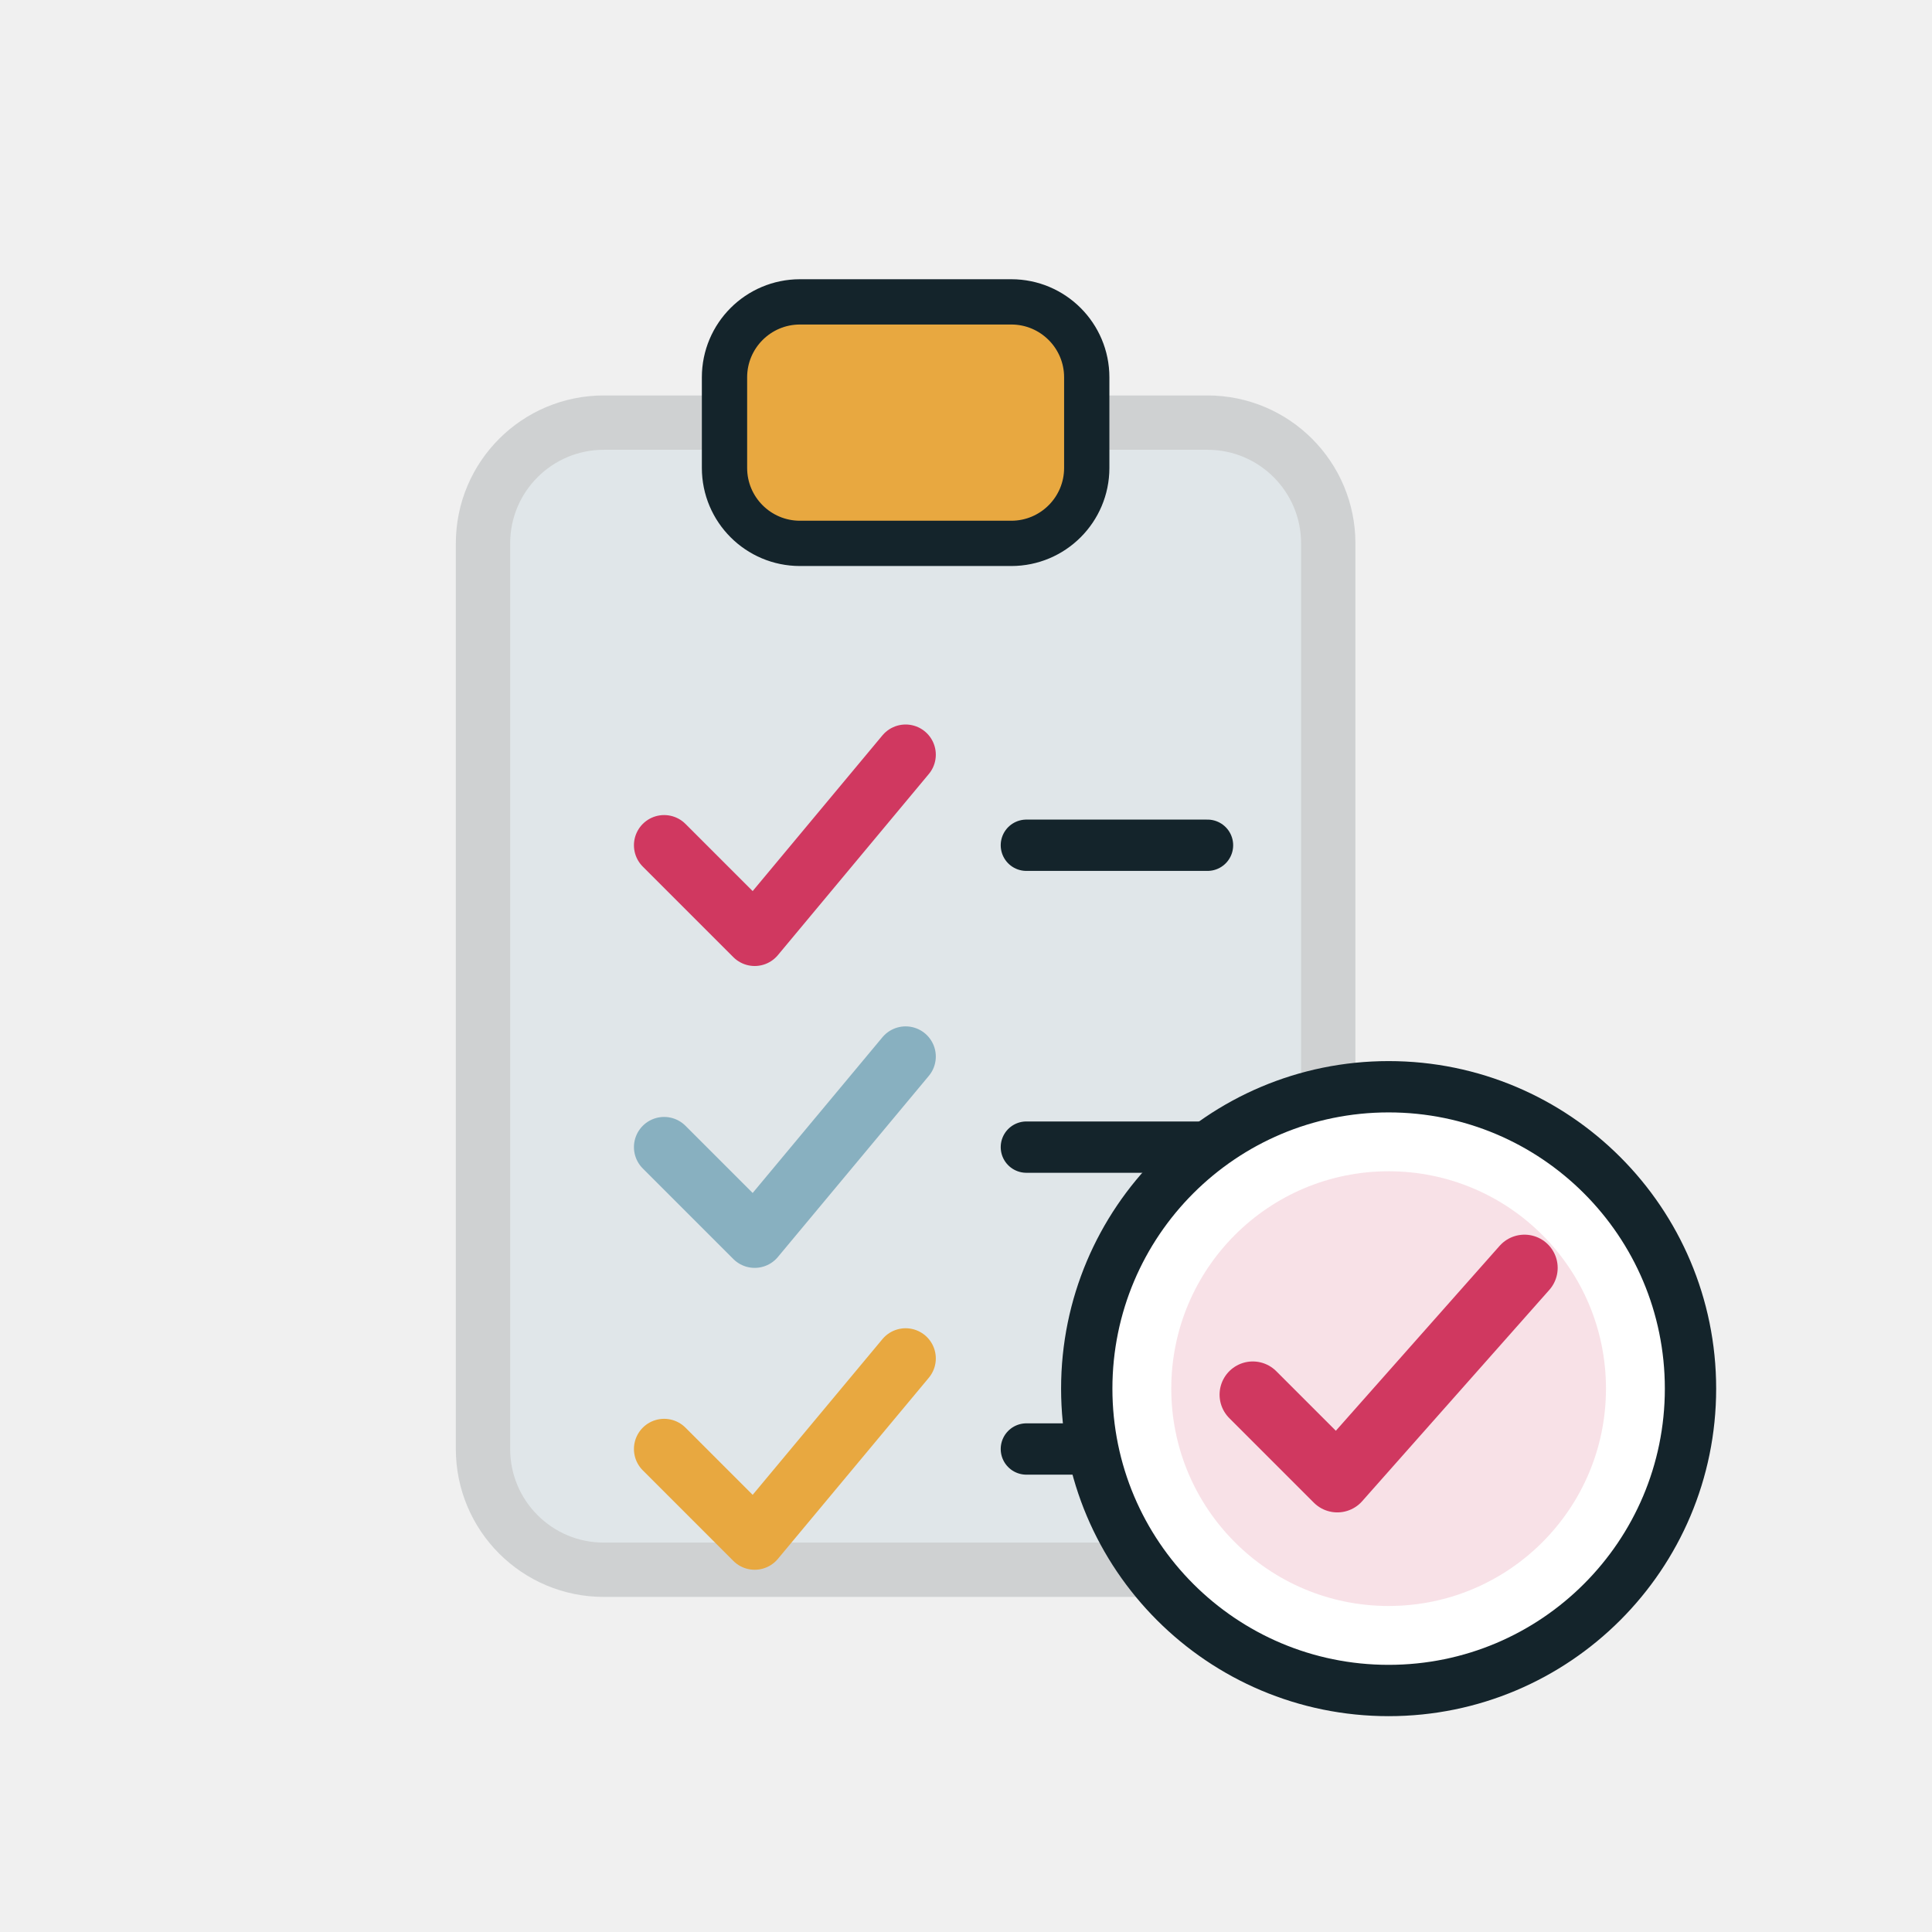
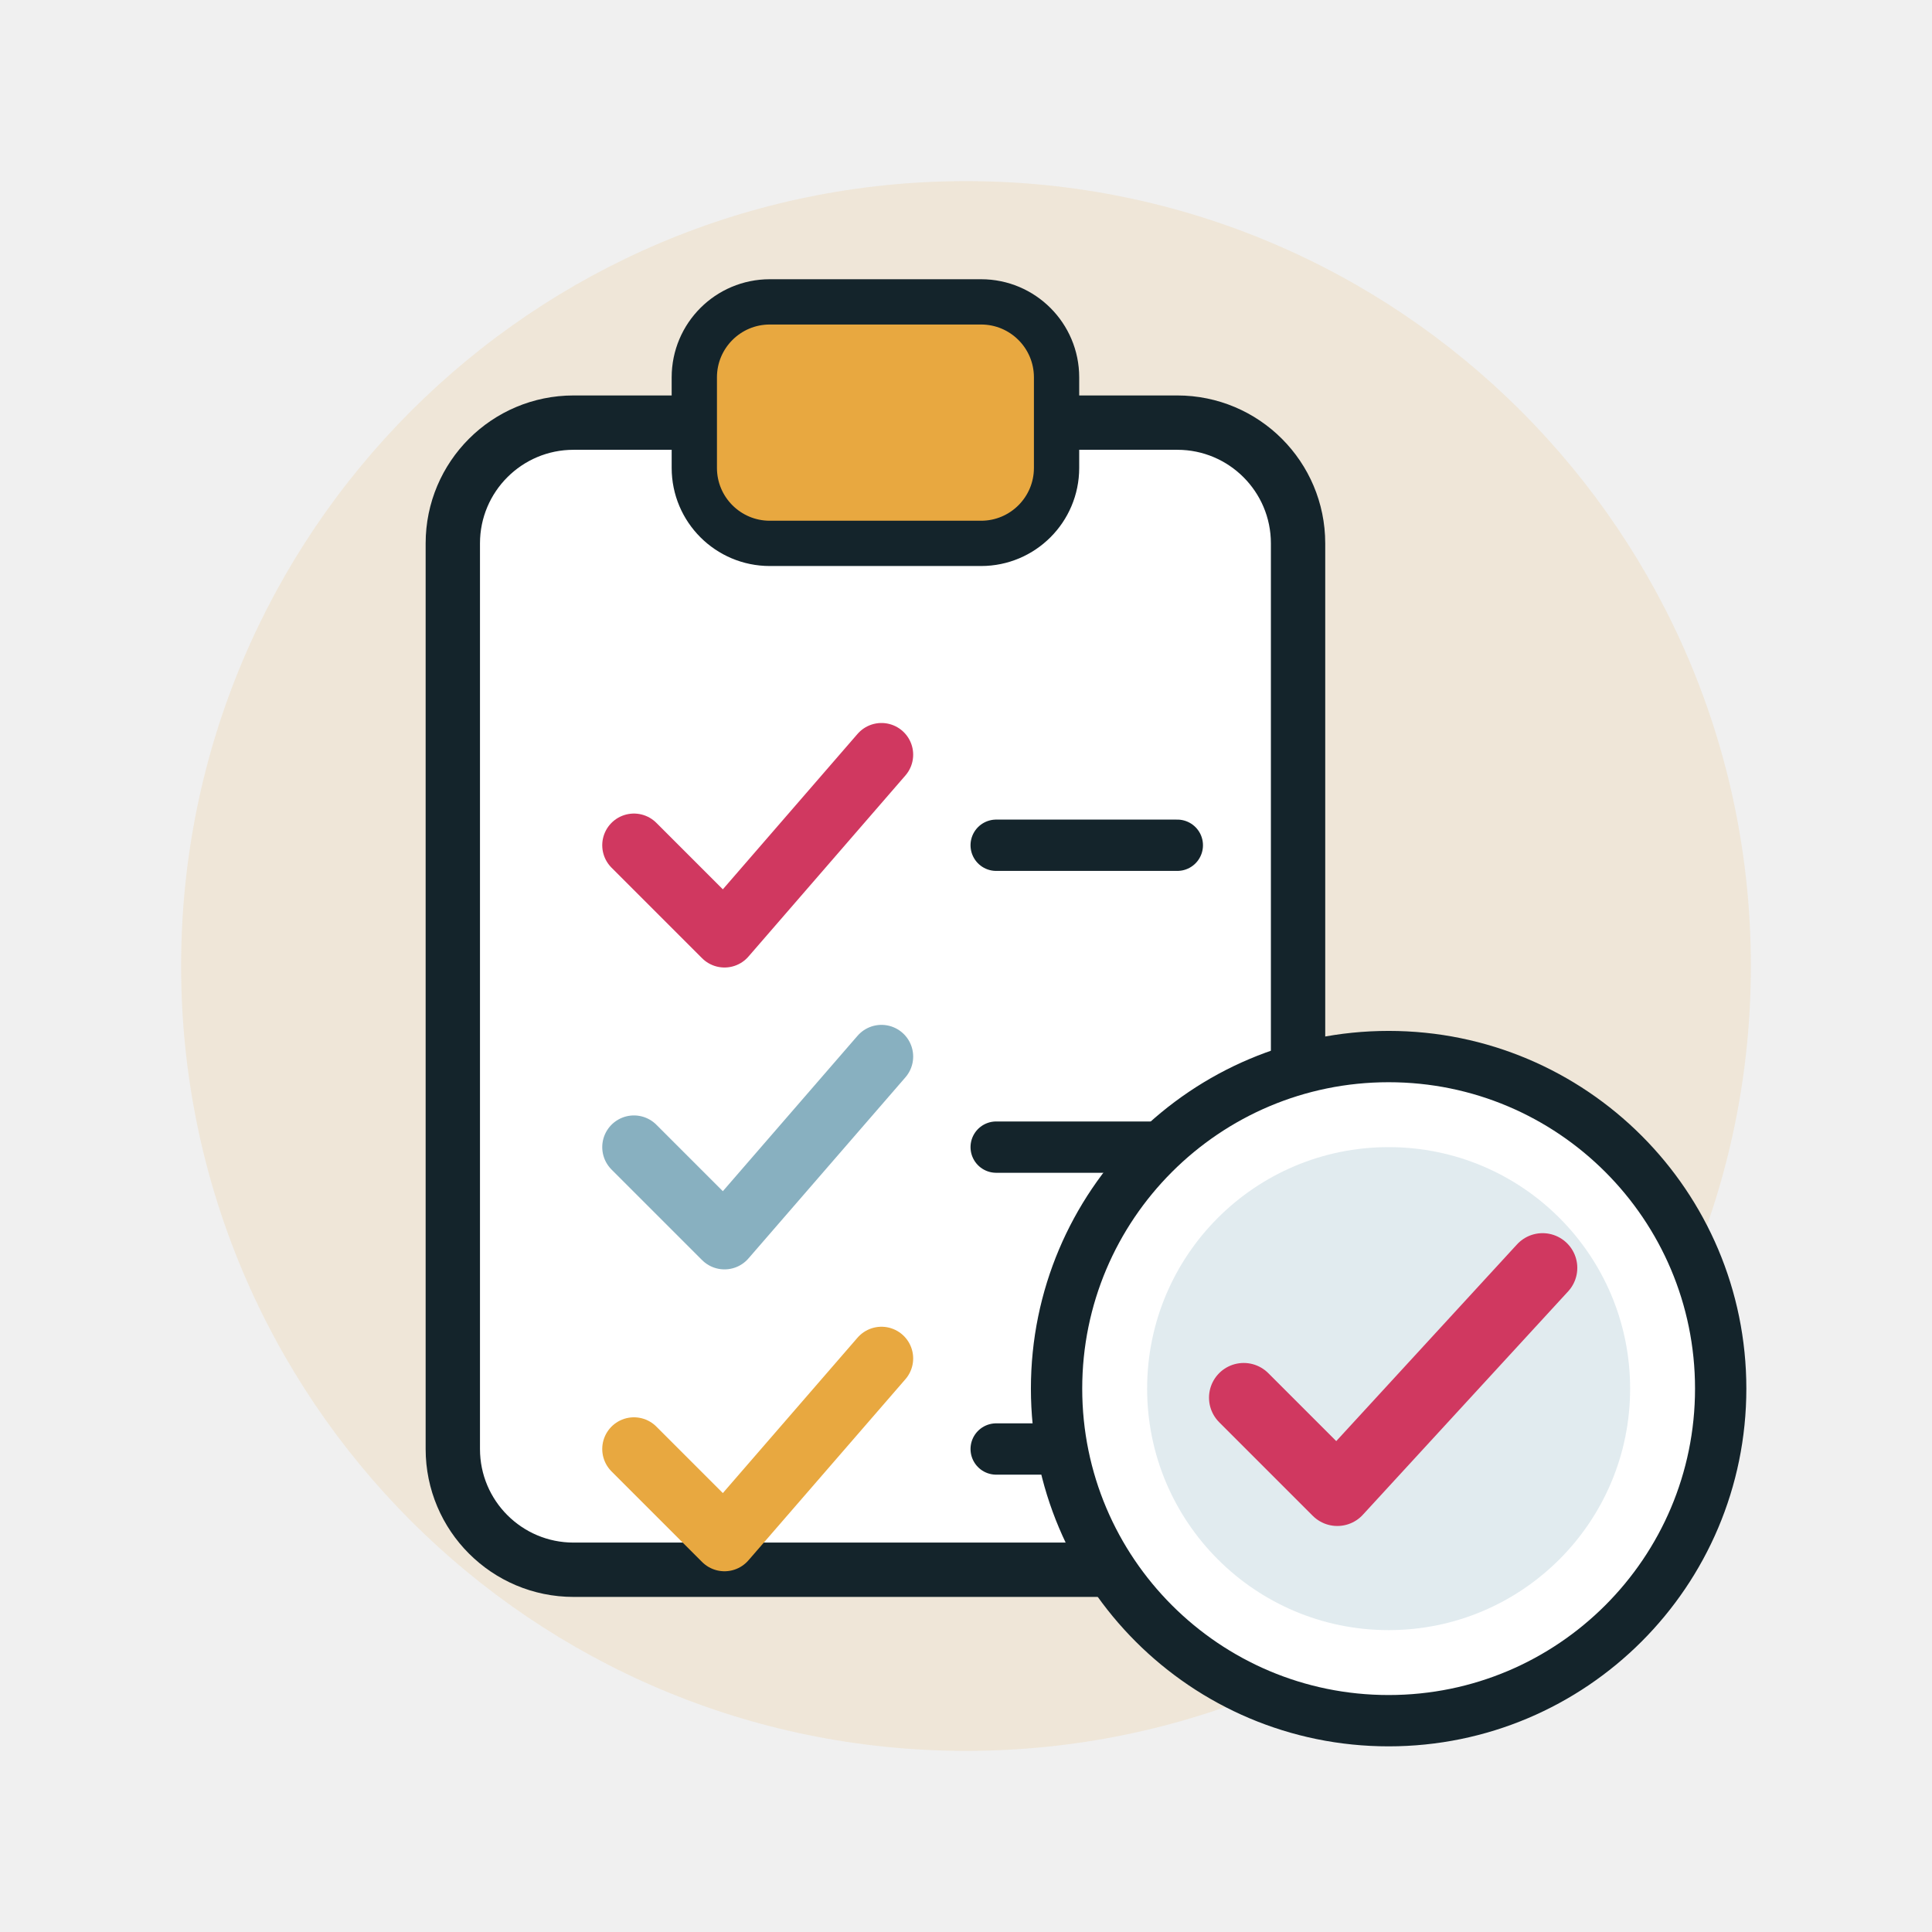
<svg xmlns="http://www.w3.org/2000/svg" viewBox="0 0 64 64" fill="none" aria-hidden="true">
-   <rect x="16" y="14" width="28" height="38" rx="4" fill="#88B0C0" opacity=".15" stroke="#14242B" stroke-width="1.8" />
-   <rect x="24" y="10" width="12" height="8" rx="2.5" fill="#E8A840" stroke="#14242B" stroke-width="1.5" />
-   <path d="M22 28l3 3 5-6" stroke="#D03860" stroke-width="2" stroke-linecap="round" stroke-linejoin="round" />
-   <path d="M34 28h6" stroke="#14242B" stroke-width="1.7" stroke-linecap="round" />
-   <path d="M22 38l3 3 5-6" stroke="#88B0C0" stroke-width="2" stroke-linecap="round" stroke-linejoin="round" />
-   <path d="M34 38h6" stroke="#14242B" stroke-width="1.7" stroke-linecap="round" />
-   <path d="M22 48l3 3 5-6" stroke="#E8A840" stroke-width="2" stroke-linecap="round" stroke-linejoin="round" />
-   <path d="M34 48h6" stroke="#14242B" stroke-width="1.7" stroke-linecap="round" />
-   <circle cx="46" cy="46" r="10" fill="#fff" stroke="#14242B" stroke-width="1.7" />
-   <circle cx="46" cy="46" r="7.2" fill="#D03860" opacity=".15" />
-   <path d="M41.5 46.2l2.8 2.8 6.2-7" stroke="#D03860" stroke-width="2.2" stroke-linecap="round" stroke-linejoin="round" />
+   <circle cx="32" cy="32" r="26" fill="#E8A840" opacity=".14" />
+   <rect x="15" y="14" width="28" height="38" rx="4" fill="#fff" stroke="#14242B" stroke-width="1.8" />
+   <rect x="23" y="10" width="12" height="8" rx="2.5" fill="#E8A840" stroke="#14242B" stroke-width="1.5" />
+   <path d="M21 28l3 3 5.2-6" stroke="#D03860" stroke-width="2.1" stroke-linecap="round" stroke-linejoin="round" />
+   <path d="M33 28h6" stroke="#14242B" stroke-width="1.7" stroke-linecap="round" />
+   <path d="M21 38l3 3 5.2-6" stroke="#88B0C0" stroke-width="2.1" stroke-linecap="round" stroke-linejoin="round" />
+   <path d="M33 38h6" stroke="#14242B" stroke-width="1.7" stroke-linecap="round" />
+   <path d="M21 48l3 3 5.2-6" stroke="#E8A840" stroke-width="2.1" stroke-linecap="round" stroke-linejoin="round" />
+   <path d="M33 48h6" stroke="#14242B" stroke-width="1.7" stroke-linecap="round" />
+   <circle cx="46" cy="46" r="11" fill="#fff" stroke="#14242B" stroke-width="1.7" />
+   <circle cx="46" cy="46" r="8" fill="#88B0C0" opacity=".25" />
+   <path d="M41.2 46.3l3.1 3.1 6.8-7.4" stroke="#D03860" stroke-width="2.3" stroke-linecap="round" stroke-linejoin="round" />
</svg>
